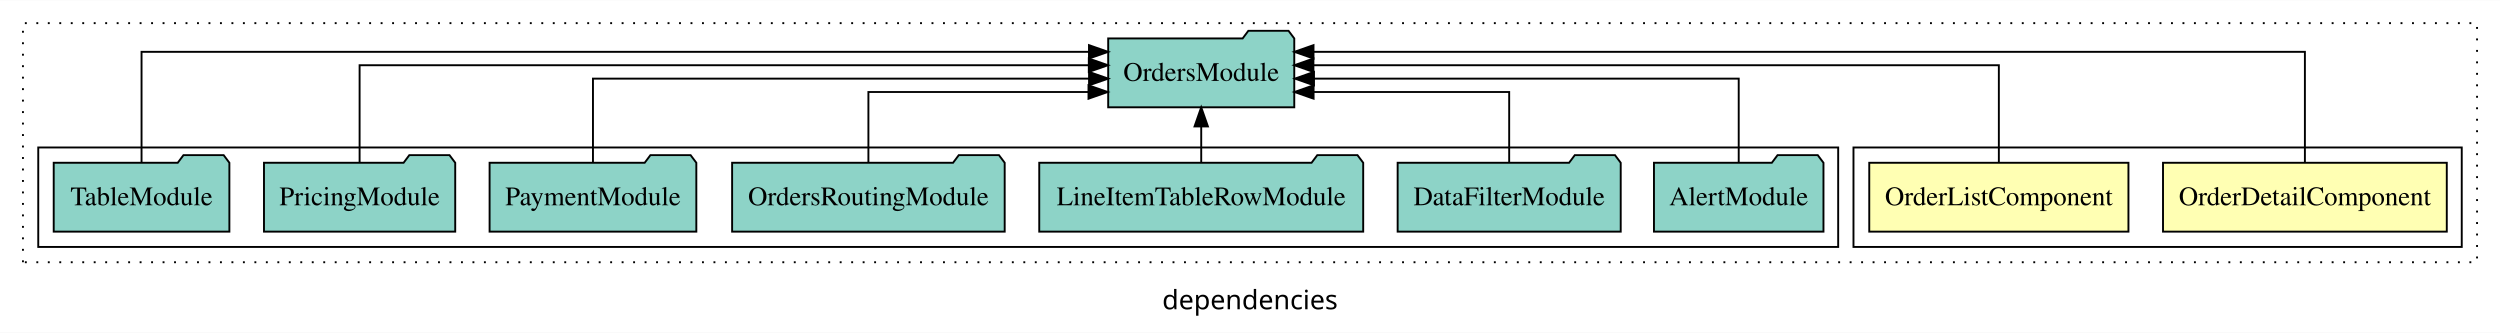
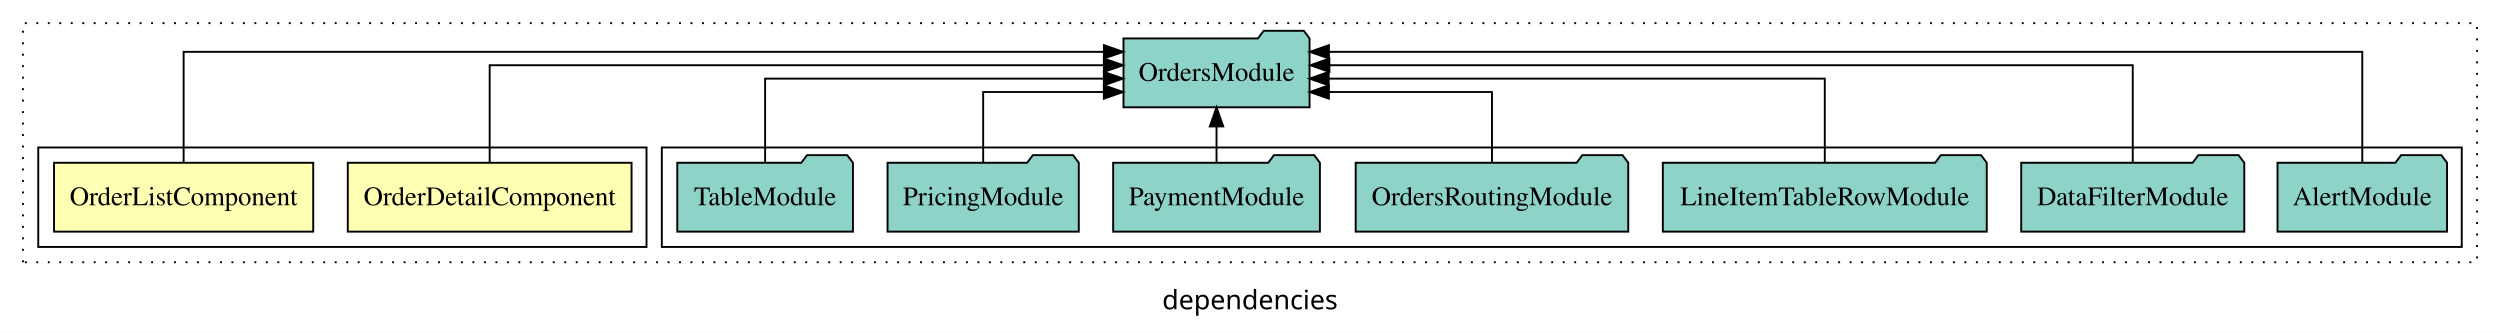
<svg xmlns="http://www.w3.org/2000/svg" width="1307pt" height="174pt" viewBox="0.00 0.00 1307.00 173.80">
  <g id="graph0" class="graph" transform="scale(1 1) rotate(0) translate(4 169.8)">
    <polygon fill="white" stroke="transparent" points="-4,4 -4,-169.8 1303,-169.8 1303,4 -4,4" />
    <text text-anchor="middle" x="649.5" y="-8.2" font-family="sans-serif" font-size="14.00">dependencies</text>
    <g id="clust1" class="cluster">
      <polygon fill="none" stroke="black" stroke-dasharray="1,5" points="8,-32.8 8,-157.8 1291,-157.8 1291,-32.8 8,-32.8" />
    </g>
+     <g id="clust5" class="cluster">
+       <polygon fill="none" stroke="black" points="342,-40.8 342,-92.8 1283,-92.8 1283,-40.8 342,-40.8" />
+     </g>
    <g id="clust2" class="cluster">
-       <polygon fill="none" stroke="black" points="965,-40.8 965,-92.8 1283,-92.8 1283,-40.8 965,-40.8" />
-     </g>
-     <g id="clust5" class="cluster">
-       <polygon fill="none" stroke="black" points="16,-40.8 16,-92.8 957,-92.8 957,-40.8 16,-40.8" />
+       <polygon fill="none" stroke="black" points="16,-40.8 16,-92.8 334,-92.8 334,-40.8 16,-40.8" />
    </g>
    <g id="node1" class="node">
-       <polygon fill="#ffffb3" stroke="black" points="1275.18,-84.8 1126.82,-84.8 1126.82,-48.8 1275.18,-48.8 1275.18,-84.8" />
-       <text text-anchor="middle" x="1201" y="-62.6" font-family="Times,serif" font-size="14.00">OrderDetailComponent</text>
+       <polygon fill="#ffffb3" stroke="black" points="326.18,-84.8 177.82,-84.8 177.82,-48.8 326.18,-48.8 326.18,-84.8" />
+       <text text-anchor="middle" x="252" y="-62.6" font-family="Times,serif" font-size="14.00">OrderDetailComponent</text>
    </g>
    <g id="node3" class="node">
-       <polygon fill="#8dd3c7" stroke="black" points="672.64,-149.8 669.64,-153.8 648.64,-153.8 645.64,-149.8 575.36,-149.8 575.36,-113.8 672.64,-113.8 672.64,-149.8" />
-       <text text-anchor="middle" x="624" y="-127.6" font-family="Times,serif" font-size="14.00">OrdersModule</text>
+       <polygon fill="#8dd3c7" stroke="black" points="680.64,-149.8 677.64,-153.8 656.64,-153.8 653.64,-149.8 583.36,-149.8 583.36,-113.8 680.64,-113.8 680.64,-149.8" />
+       <text text-anchor="middle" x="632" y="-127.6" font-family="Times,serif" font-size="14.00">OrdersModule</text>
    </g>
    <g id="edge1" class="edge">
-       <path fill="none" stroke="black" d="M1201,-84.81C1201,-107.29 1201,-142.8 1201,-142.8 1201,-142.8 682.7,-142.8 682.7,-142.8" />
-       <polygon fill="black" stroke="black" points="682.7,-139.3 672.7,-142.8 682.7,-146.3 682.7,-139.3" />
+       <path fill="none" stroke="black" d="M252,-84.93C252,-105.37 252,-135.8 252,-135.8 252,-135.8 573.1,-135.8 573.1,-135.8" />
+       <polygon fill="black" stroke="black" points="573.1,-139.3 583.1,-135.8 573.1,-132.3 573.1,-139.3" />
    </g>
    <g id="node2" class="node">
-       <polygon fill="#ffffb3" stroke="black" points="1108.75,-84.8 973.25,-84.8 973.25,-48.8 1108.75,-48.8 1108.75,-84.8" />
-       <text text-anchor="middle" x="1041" y="-62.6" font-family="Times,serif" font-size="14.00">OrderListComponent</text>
+       <polygon fill="#ffffb3" stroke="black" points="159.75,-84.8 24.25,-84.8 24.25,-48.8 159.75,-48.8 159.75,-84.8" />
+       <text text-anchor="middle" x="92" y="-62.6" font-family="Times,serif" font-size="14.00">OrderListComponent</text>
    </g>
    <g id="edge2" class="edge">
-       <path fill="none" stroke="black" d="M1041,-84.93C1041,-105.37 1041,-135.8 1041,-135.8 1041,-135.8 682.65,-135.8 682.65,-135.8" />
-       <polygon fill="black" stroke="black" points="682.65,-132.3 672.65,-135.8 682.65,-139.3 682.65,-132.3" />
+       <path fill="none" stroke="black" d="M92,-84.81C92,-107.29 92,-142.8 92,-142.8 92,-142.8 573.13,-142.8 573.13,-142.8" />
+       <polygon fill="black" stroke="black" points="573.13,-146.3 583.13,-142.8 573.13,-139.3 573.13,-146.3" />
    </g>
    <g id="node4" class="node">
-       <polygon fill="#8dd3c7" stroke="black" points="949.31,-84.8 946.31,-88.8 925.31,-88.8 922.31,-84.8 860.69,-84.8 860.69,-48.8 949.31,-48.8 949.31,-84.8" />
-       <text text-anchor="middle" x="905" y="-62.6" font-family="Times,serif" font-size="14.00">AlertModule</text>
+       <polygon fill="#8dd3c7" stroke="black" points="1275.31,-84.8 1272.31,-88.8 1251.31,-88.8 1248.31,-84.8 1186.69,-84.8 1186.69,-48.8 1275.31,-48.8 1275.31,-84.8" />
+       <text text-anchor="middle" x="1231" y="-62.6" font-family="Times,serif" font-size="14.00">AlertModule</text>
    </g>
    <g id="edge3" class="edge">
-       <path fill="none" stroke="black" d="M905,-85.07C905,-103.36 905,-128.8 905,-128.8 905,-128.8 682.95,-128.8 682.95,-128.8" />
-       <polygon fill="black" stroke="black" points="682.95,-125.3 672.95,-128.8 682.95,-132.3 682.95,-125.3" />
+       <path fill="none" stroke="black" d="M1231,-84.81C1231,-107.29 1231,-142.8 1231,-142.8 1231,-142.8 690.76,-142.8 690.76,-142.8" />
+       <polygon fill="black" stroke="black" points="690.76,-139.3 680.76,-142.8 690.76,-146.3 690.76,-139.3" />
    </g>
    <g id="node5" class="node">
-       <polygon fill="#8dd3c7" stroke="black" points="843.31,-84.8 840.31,-88.8 819.31,-88.8 816.31,-84.8 726.69,-84.8 726.69,-48.8 843.31,-48.8 843.31,-84.8" />
-       <text text-anchor="middle" x="785" y="-62.6" font-family="Times,serif" font-size="14.00">DataFilterModule</text>
+       <polygon fill="#8dd3c7" stroke="black" points="1169.31,-84.8 1166.31,-88.8 1145.31,-88.8 1142.31,-84.8 1052.69,-84.8 1052.69,-48.8 1169.31,-48.8 1169.31,-84.8" />
+       <text text-anchor="middle" x="1111" y="-62.6" font-family="Times,serif" font-size="14.00">DataFilterModule</text>
    </g>
    <g id="edge4" class="edge">
-       <path fill="none" stroke="black" d="M785,-84.81C785,-100.85 785,-121.8 785,-121.8 785,-121.8 682.74,-121.8 682.74,-121.8" />
-       <polygon fill="black" stroke="black" points="682.74,-118.3 672.74,-121.8 682.74,-125.3 682.74,-118.3" />
+       <path fill="none" stroke="black" d="M1111,-84.93C1111,-105.37 1111,-135.8 1111,-135.8 1111,-135.8 691.01,-135.8 691.01,-135.8" />
+       <polygon fill="black" stroke="black" points="691.01,-132.3 681.01,-135.8 691.01,-139.3 691.01,-132.3" />
    </g>
    <g id="node6" class="node">
-       <polygon fill="#8dd3c7" stroke="black" points="708.68,-84.8 705.68,-88.8 684.68,-88.8 681.68,-84.8 539.32,-84.8 539.32,-48.8 708.68,-48.8 708.68,-84.8" />
-       <text text-anchor="middle" x="624" y="-62.6" font-family="Times,serif" font-size="14.00">LineItemTableRowModule</text>
+       <polygon fill="#8dd3c7" stroke="black" points="1034.68,-84.8 1031.68,-88.8 1010.68,-88.8 1007.68,-84.8 865.32,-84.8 865.32,-48.8 1034.68,-48.8 1034.68,-84.8" />
+       <text text-anchor="middle" x="950" y="-62.6" font-family="Times,serif" font-size="14.00">LineItemTableRowModule</text>
    </g>
    <g id="edge5" class="edge">
-       <path fill="none" stroke="black" d="M624,-84.91C624,-84.91 624,-103.79 624,-103.79" />
-       <polygon fill="black" stroke="black" points="620.5,-103.79 624,-113.79 627.5,-103.79 620.5,-103.79" />
+       <path fill="none" stroke="black" d="M950,-85.07C950,-103.36 950,-128.8 950,-128.8 950,-128.8 690.64,-128.8 690.64,-128.8" />
+       <polygon fill="black" stroke="black" points="690.64,-125.3 680.64,-128.8 690.64,-132.3 690.64,-125.3" />
    </g>
    <g id="node7" class="node">
-       <polygon fill="#8dd3c7" stroke="black" points="521.25,-84.8 518.25,-88.8 497.25,-88.8 494.25,-84.8 378.75,-84.8 378.75,-48.8 521.25,-48.8 521.25,-84.8" />
-       <text text-anchor="middle" x="450" y="-62.6" font-family="Times,serif" font-size="14.00">OrdersRoutingModule</text>
+       <polygon fill="#8dd3c7" stroke="black" points="847.25,-84.8 844.25,-88.8 823.25,-88.8 820.25,-84.8 704.75,-84.8 704.75,-48.8 847.25,-48.8 847.25,-84.8" />
+       <text text-anchor="middle" x="776" y="-62.6" font-family="Times,serif" font-size="14.00">OrdersRoutingModule</text>
    </g>
    <g id="edge6" class="edge">
-       <path fill="none" stroke="black" d="M450,-84.81C450,-100.85 450,-121.8 450,-121.8 450,-121.8 565.07,-121.8 565.07,-121.8" />
-       <polygon fill="black" stroke="black" points="565.07,-125.3 575.07,-121.8 565.07,-118.3 565.07,-125.3" />
+       <path fill="none" stroke="black" d="M776,-84.81C776,-100.85 776,-121.8 776,-121.8 776,-121.8 690.75,-121.8 690.75,-121.8" />
+       <polygon fill="black" stroke="black" points="690.75,-118.3 680.75,-121.8 690.75,-125.3 690.75,-118.3" />
    </g>
    <g id="node8" class="node">
-       <polygon fill="#8dd3c7" stroke="black" points="360.04,-84.8 357.04,-88.8 336.04,-88.8 333.04,-84.8 251.96,-84.8 251.96,-48.8 360.04,-48.8 360.04,-84.8" />
-       <text text-anchor="middle" x="306" y="-62.6" font-family="Times,serif" font-size="14.00">PaymentModule</text>
+       <polygon fill="#8dd3c7" stroke="black" points="686.04,-84.8 683.04,-88.8 662.04,-88.8 659.04,-84.8 577.96,-84.8 577.96,-48.8 686.04,-48.8 686.04,-84.8" />
+       <text text-anchor="middle" x="632" y="-62.6" font-family="Times,serif" font-size="14.00">PaymentModule</text>
    </g>
    <g id="edge7" class="edge">
-       <path fill="none" stroke="black" d="M306,-85.07C306,-103.36 306,-128.8 306,-128.8 306,-128.8 565.36,-128.8 565.36,-128.8" />
-       <polygon fill="black" stroke="black" points="565.36,-132.3 575.36,-128.8 565.36,-125.3 565.36,-132.3" />
+       <path fill="none" stroke="black" d="M632,-84.91C632,-84.91 632,-103.79 632,-103.79" />
+       <polygon fill="black" stroke="black" points="628.5,-103.79 632,-113.79 635.5,-103.79 628.5,-103.79" />
    </g>
    <g id="node9" class="node">
-       <polygon fill="#8dd3c7" stroke="black" points="233.99,-84.8 230.99,-88.8 209.99,-88.8 206.99,-84.8 134.01,-84.8 134.01,-48.8 233.99,-48.8 233.99,-84.8" />
-       <text text-anchor="middle" x="184" y="-62.6" font-family="Times,serif" font-size="14.00">PricingModule</text>
+       <polygon fill="#8dd3c7" stroke="black" points="559.99,-84.8 556.99,-88.8 535.99,-88.8 532.99,-84.8 460.01,-84.8 460.01,-48.8 559.99,-48.8 559.99,-84.8" />
+       <text text-anchor="middle" x="510" y="-62.6" font-family="Times,serif" font-size="14.00">PricingModule</text>
    </g>
    <g id="edge8" class="edge">
-       <path fill="none" stroke="black" d="M184,-84.93C184,-105.37 184,-135.8 184,-135.8 184,-135.8 565.23,-135.8 565.23,-135.8" />
-       <polygon fill="black" stroke="black" points="565.23,-139.3 575.23,-135.8 565.23,-132.3 565.23,-139.3" />
+       <path fill="none" stroke="black" d="M510,-84.81C510,-100.85 510,-121.8 510,-121.8 510,-121.8 573.08,-121.8 573.08,-121.8" />
+       <polygon fill="black" stroke="black" points="573.08,-125.3 583.08,-121.8 573.08,-118.3 573.08,-125.3" />
    </g>
    <g id="node10" class="node">
-       <polygon fill="#8dd3c7" stroke="black" points="115.92,-84.8 112.92,-88.8 91.92,-88.8 88.92,-84.8 24.08,-84.8 24.08,-48.8 115.92,-48.8 115.92,-84.8" />
-       <text text-anchor="middle" x="70" y="-62.6" font-family="Times,serif" font-size="14.00">TableModule</text>
+       <polygon fill="#8dd3c7" stroke="black" points="441.92,-84.8 438.92,-88.8 417.92,-88.8 414.92,-84.8 350.08,-84.8 350.08,-48.8 441.92,-48.8 441.92,-84.8" />
+       <text text-anchor="middle" x="396" y="-62.6" font-family="Times,serif" font-size="14.00">TableModule</text>
    </g>
    <g id="edge9" class="edge">
-       <path fill="none" stroke="black" d="M70,-84.81C70,-107.29 70,-142.8 70,-142.8 70,-142.8 565.32,-142.8 565.32,-142.8" />
-       <polygon fill="black" stroke="black" points="565.32,-146.3 575.32,-142.8 565.32,-139.3 565.32,-146.3" />
+       <path fill="none" stroke="black" d="M396,-85.07C396,-103.36 396,-128.8 396,-128.8 396,-128.8 573.1,-128.8 573.1,-128.8" />
+       <polygon fill="black" stroke="black" points="573.1,-132.3 583.1,-128.8 573.1,-125.3 573.1,-132.3" />
    </g>
  </g>
</svg>
